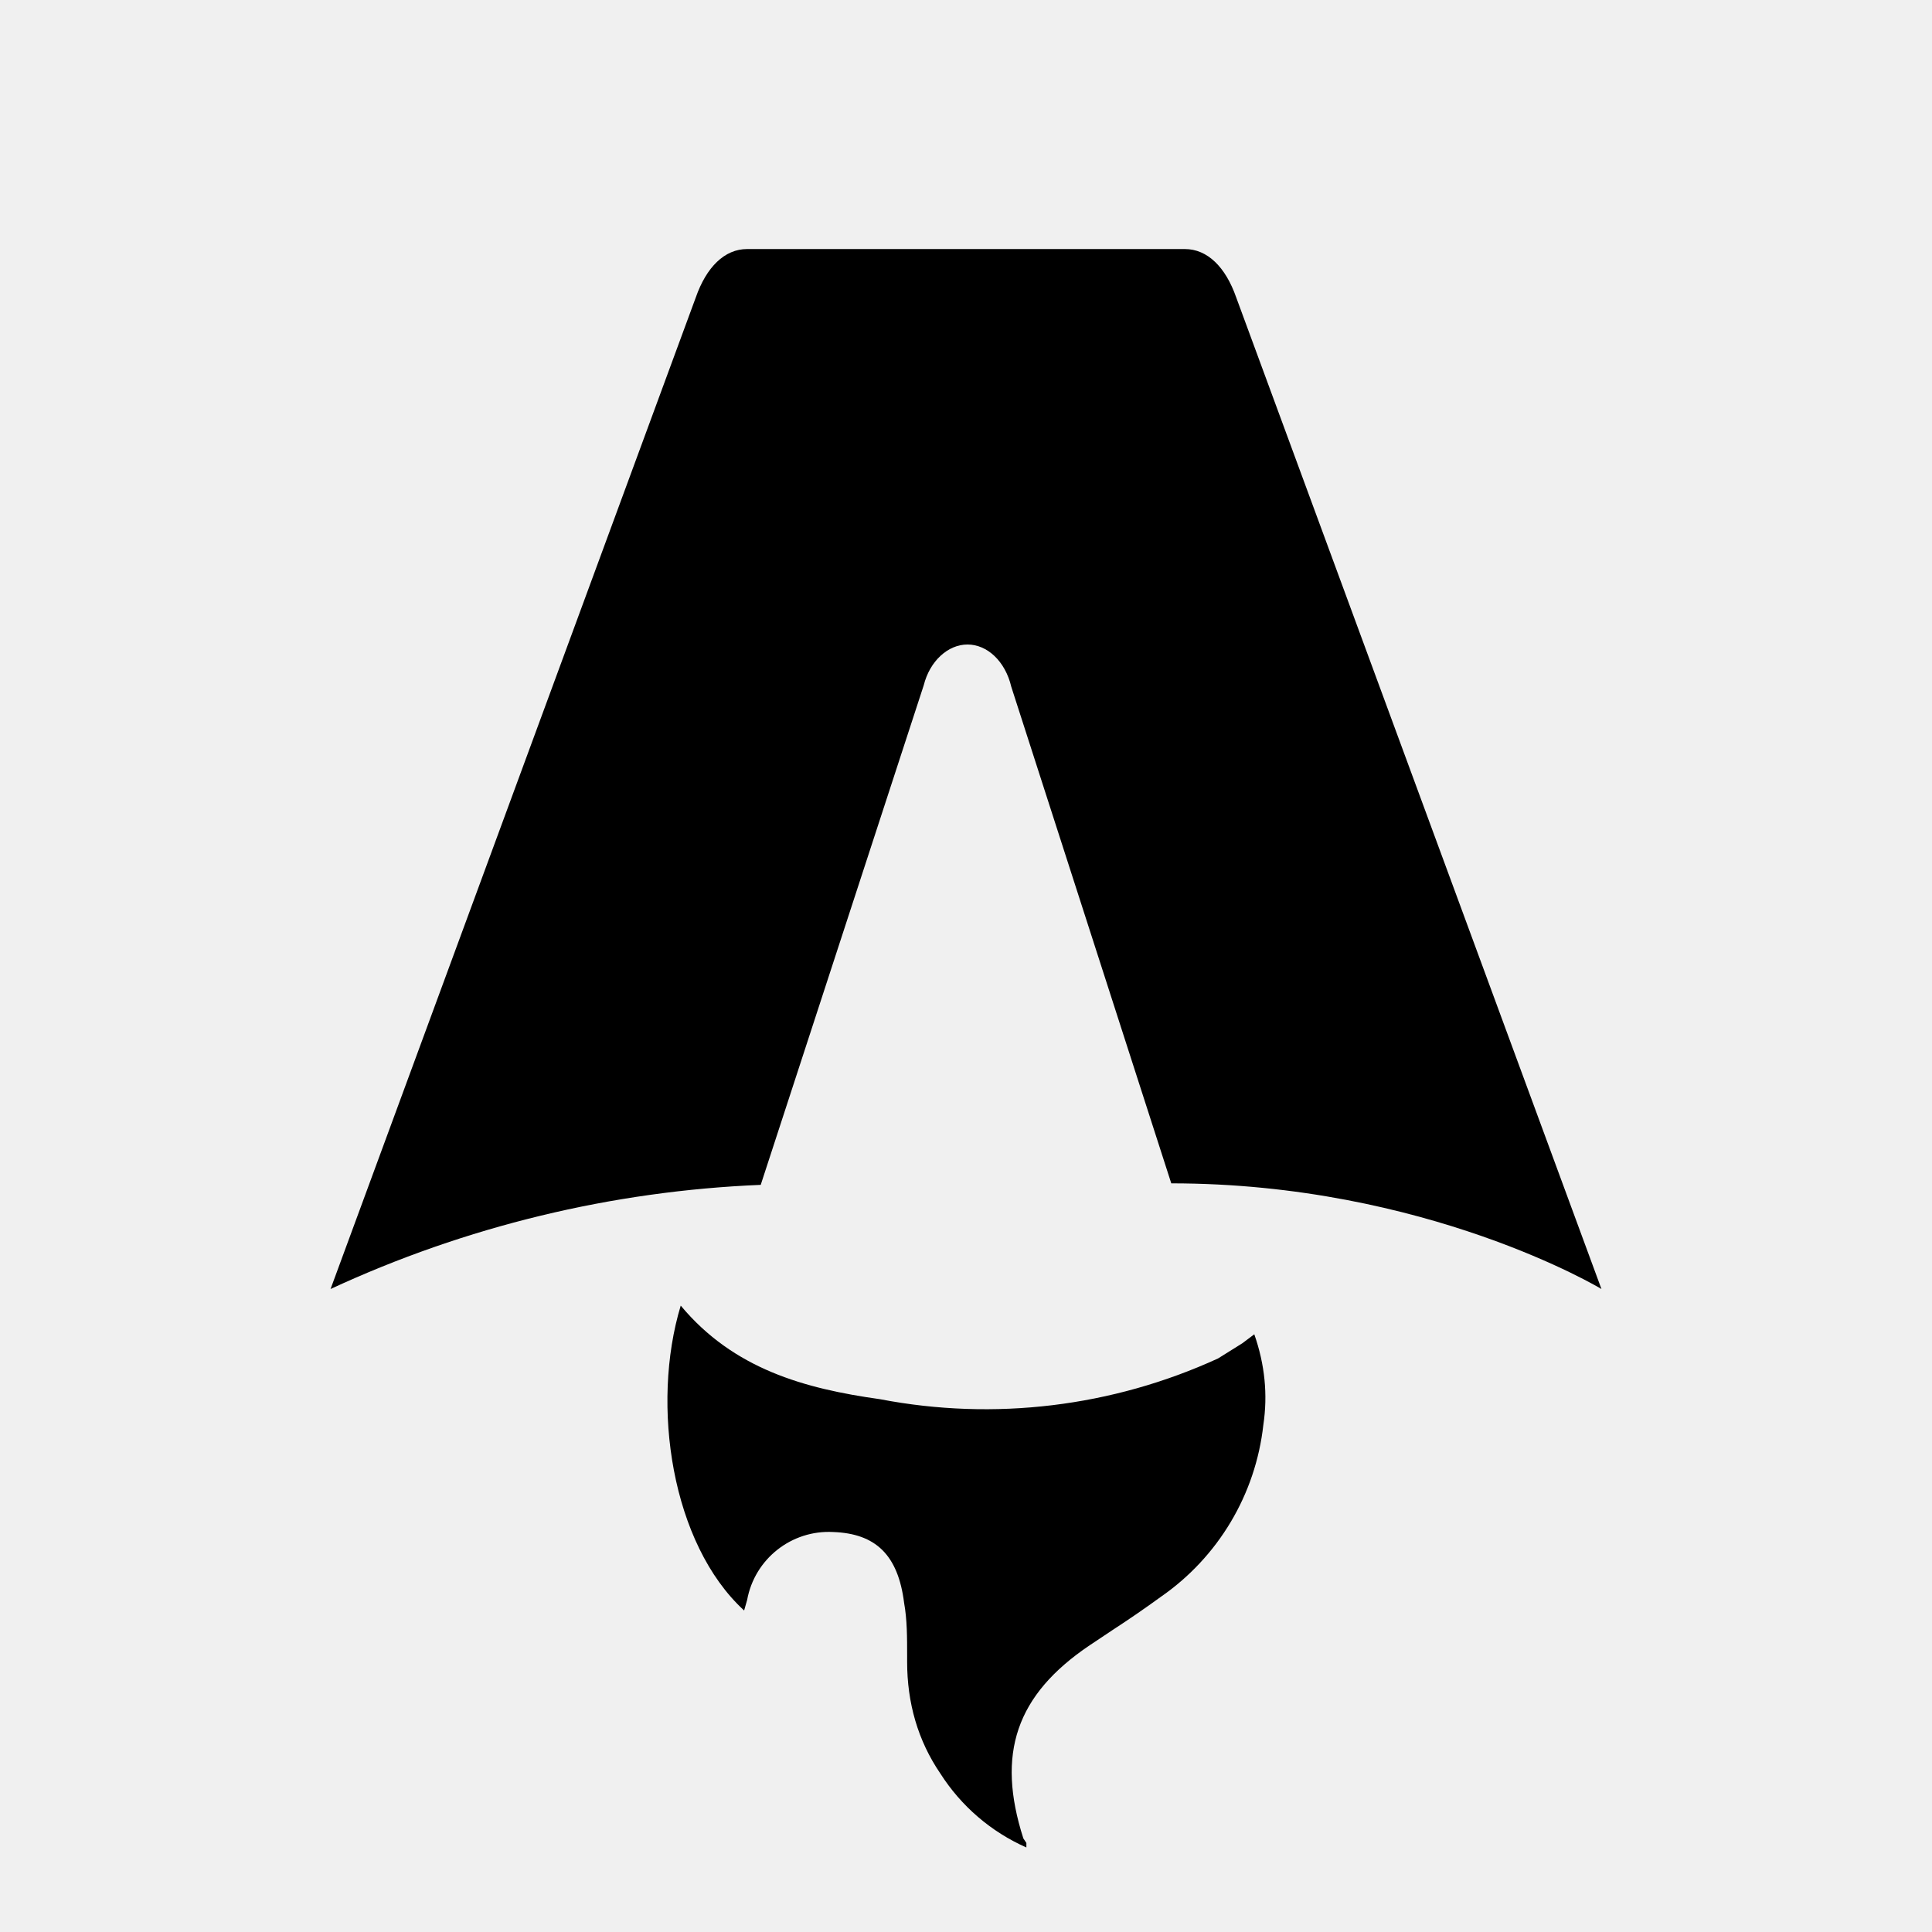
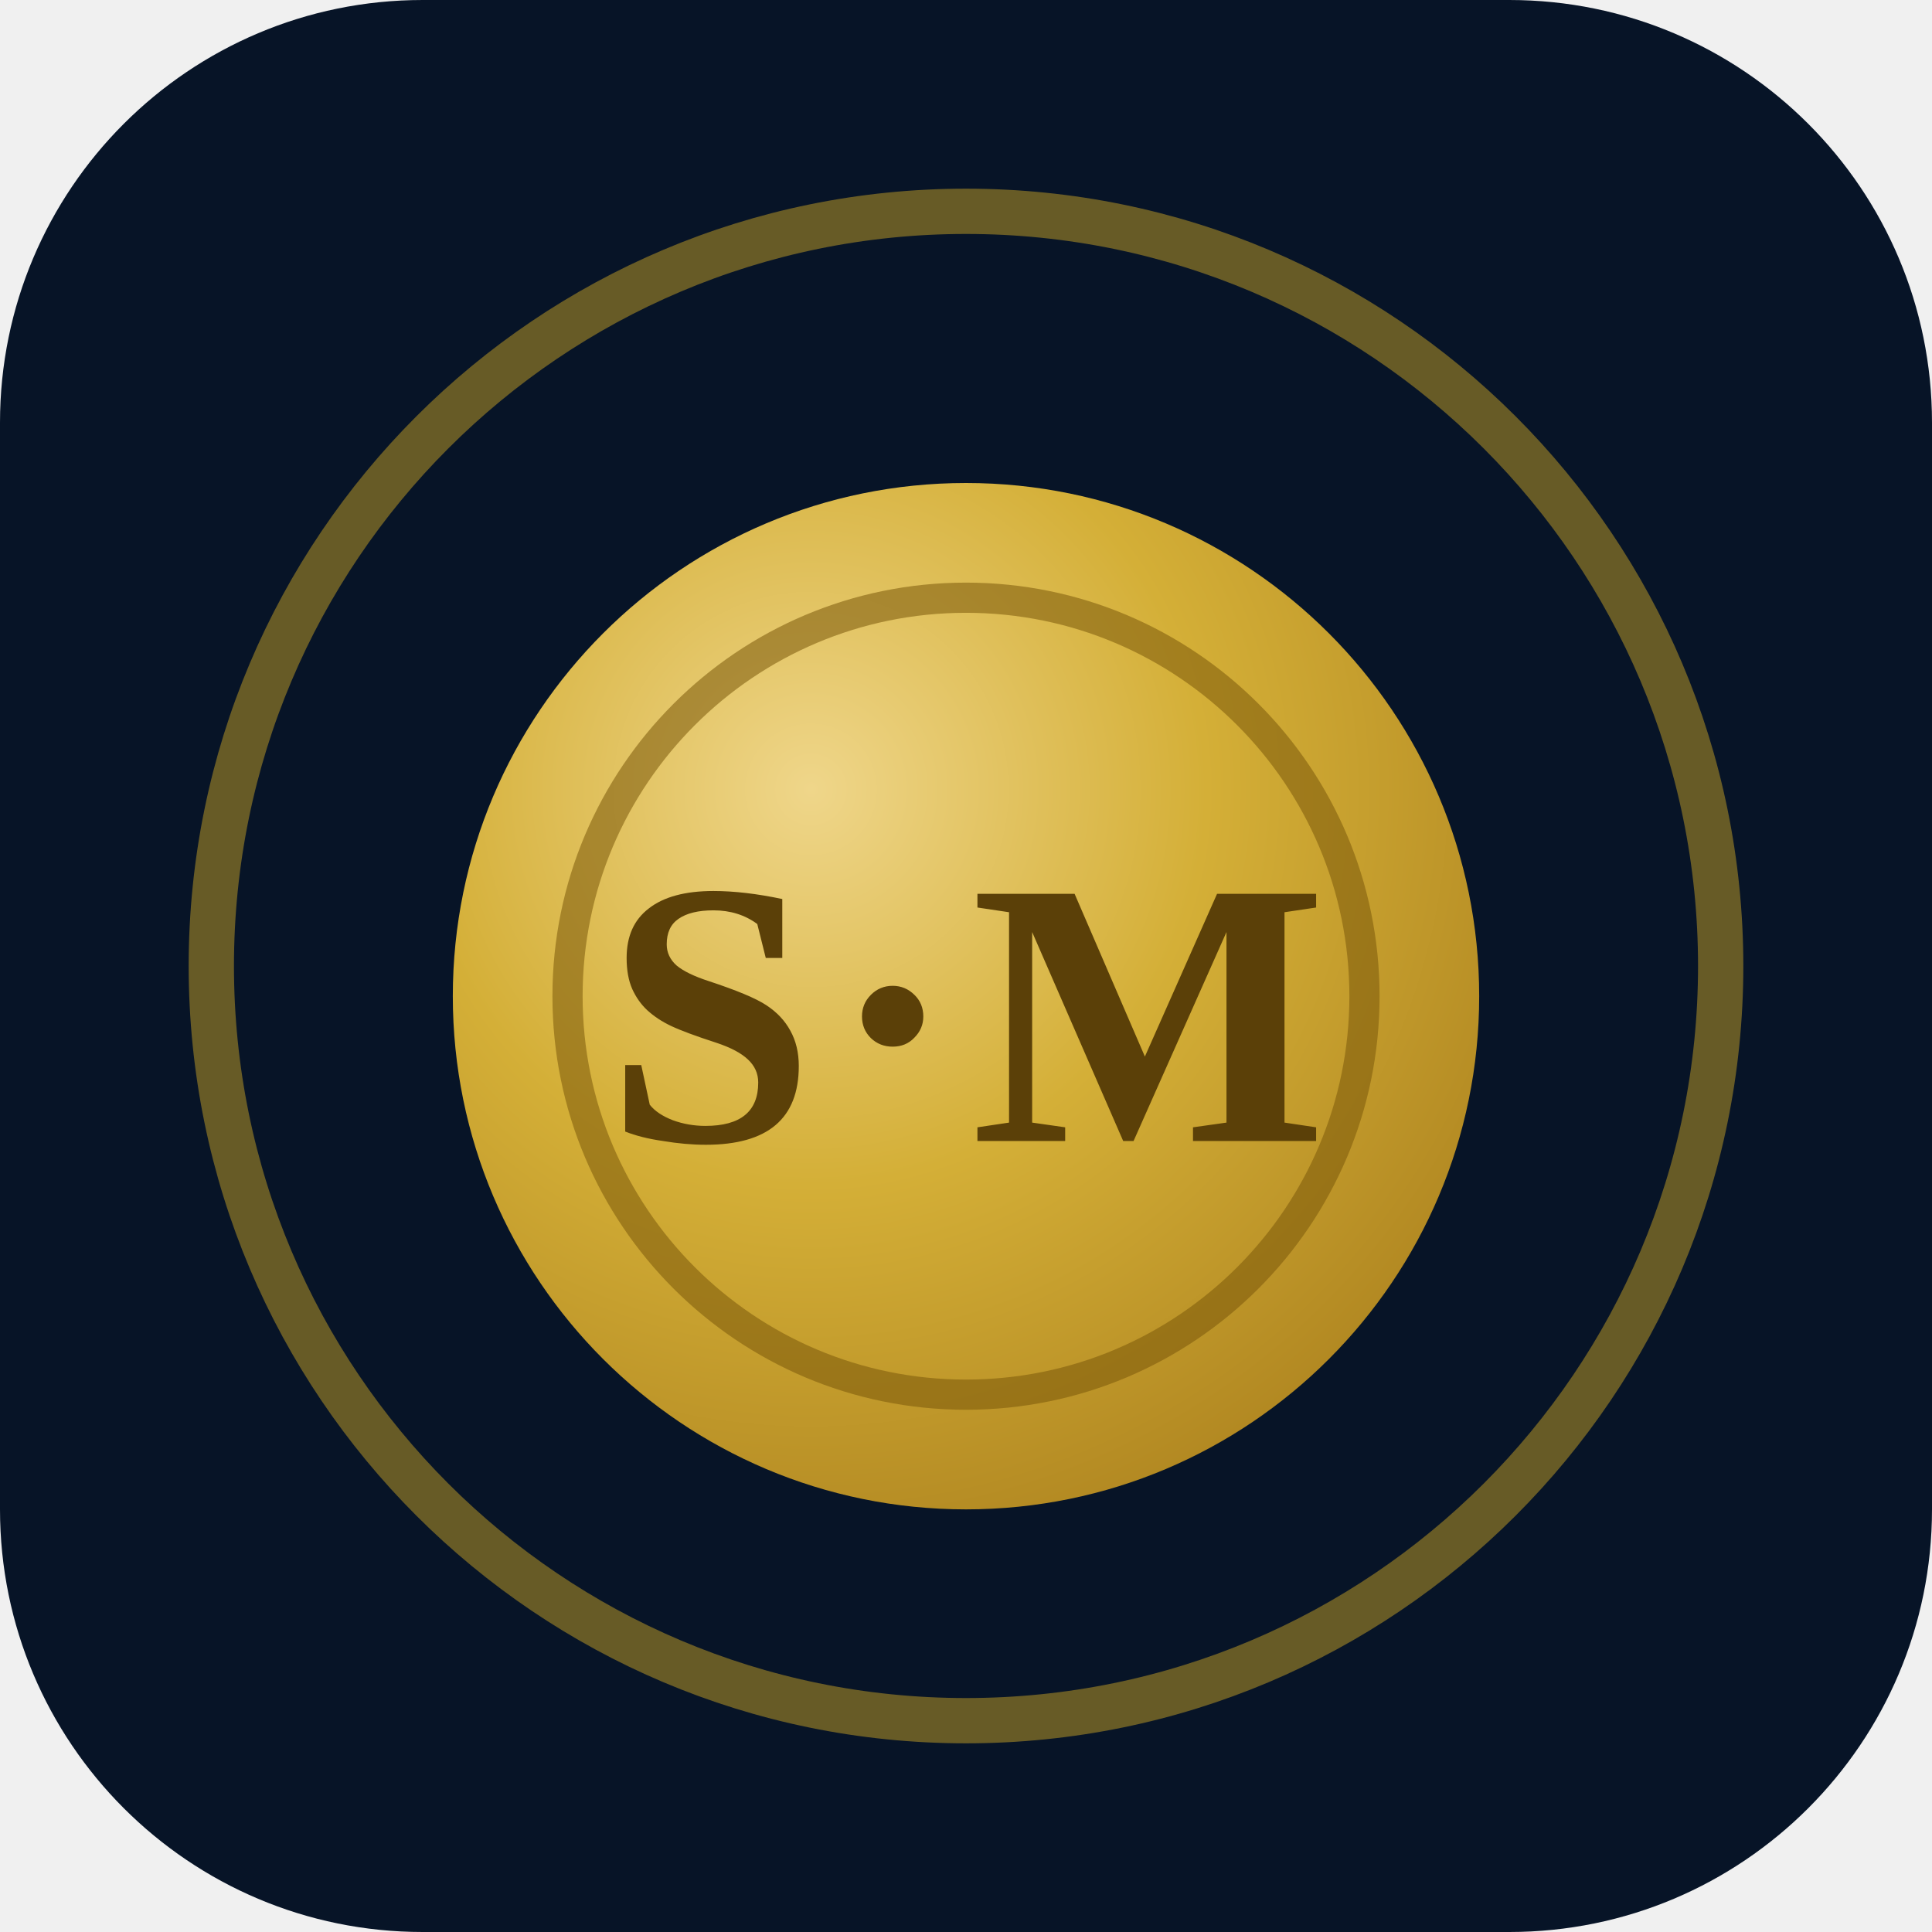
- <svg xmlns="http://www.w3.org/2000/svg" fill="none" viewBox="0 0 128 128">
-   <path d="M50.4 78.5a75.1 75.1 0 0 0-28.5 6.9l24.2-65.7c.7-2 1.9-3.2 3.4-3.2h29c1.5 0 2.7 1.2 3.4 3.2l24.2 65.7s-11.6-7-28.5-7L67 45.5c-.4-1.7-1.6-2.8-2.9-2.8-1.3 0-2.5 1.1-2.9 2.7L50.4 78.5Zm-1.1 28.2Zm-4.2-20.2c-2 6.6-.6 15.8 4.2 20.2a17.5 17.5 0 0 1 .2-.7 5.5 5.5 0 0 1 5.7-4.5c2.8.1 4.3 1.5 4.7 4.7.2 1.1.2 2.3.2 3.5v.4c0 2.7.7 5.2 2.2 7.4a13 13 0 0 0 5.7 4.9v-.3l-.2-.3c-1.8-5.6-.5-9.5 4.4-12.8l1.5-1a73 73 0 0 0 3.2-2.2 16 16 0 0 0 6.8-11.4c.3-2 .1-4-.6-6l-.8.6-1.6 1a37 37 0 0 1-22.4 2.7c-5-.7-9.7-2-13.2-6.2Z" />
-   <style>
-         path { fill: #000; }
-         @media (prefers-color-scheme: dark) {
-             path { fill: #FFF; }
-         }
-     </style>
+ <svg xmlns="http://www.w3.org/2000/svg" viewBox="0 0 64 64">
+   <defs>
+     <radialGradient id="seal" cx="35%" cy="30%" r="85%">
+       <stop offset="0%" stop-color="#efd68a" />
+       <stop offset="45%" stop-color="#d4af37" />
+       <stop offset="100%" stop-color="#a97e1c" />
+     </radialGradient>
+   </defs>
+   <rect width="64" height="64" rx="14" fill="#071427" />
+   <circle cx="32" cy="32" r="25" fill="none" stroke="#c9a227" stroke-opacity="0.5" stroke-width="1.5" />
+   <circle cx="32" cy="33" r="17" fill="url(#seal)" />
+   <circle cx="32" cy="33" r="13.2" fill="none" stroke="#7a580a" stroke-opacity="0.55" stroke-width="1" />
+   <text x="32" y="37.8" text-anchor="middle" font-family="Georgia, 'Times New Roman', serif" font-size="12.5" font-weight="700" letter-spacing="0.5" fill="#5b4008">S·M</text>
</svg>
